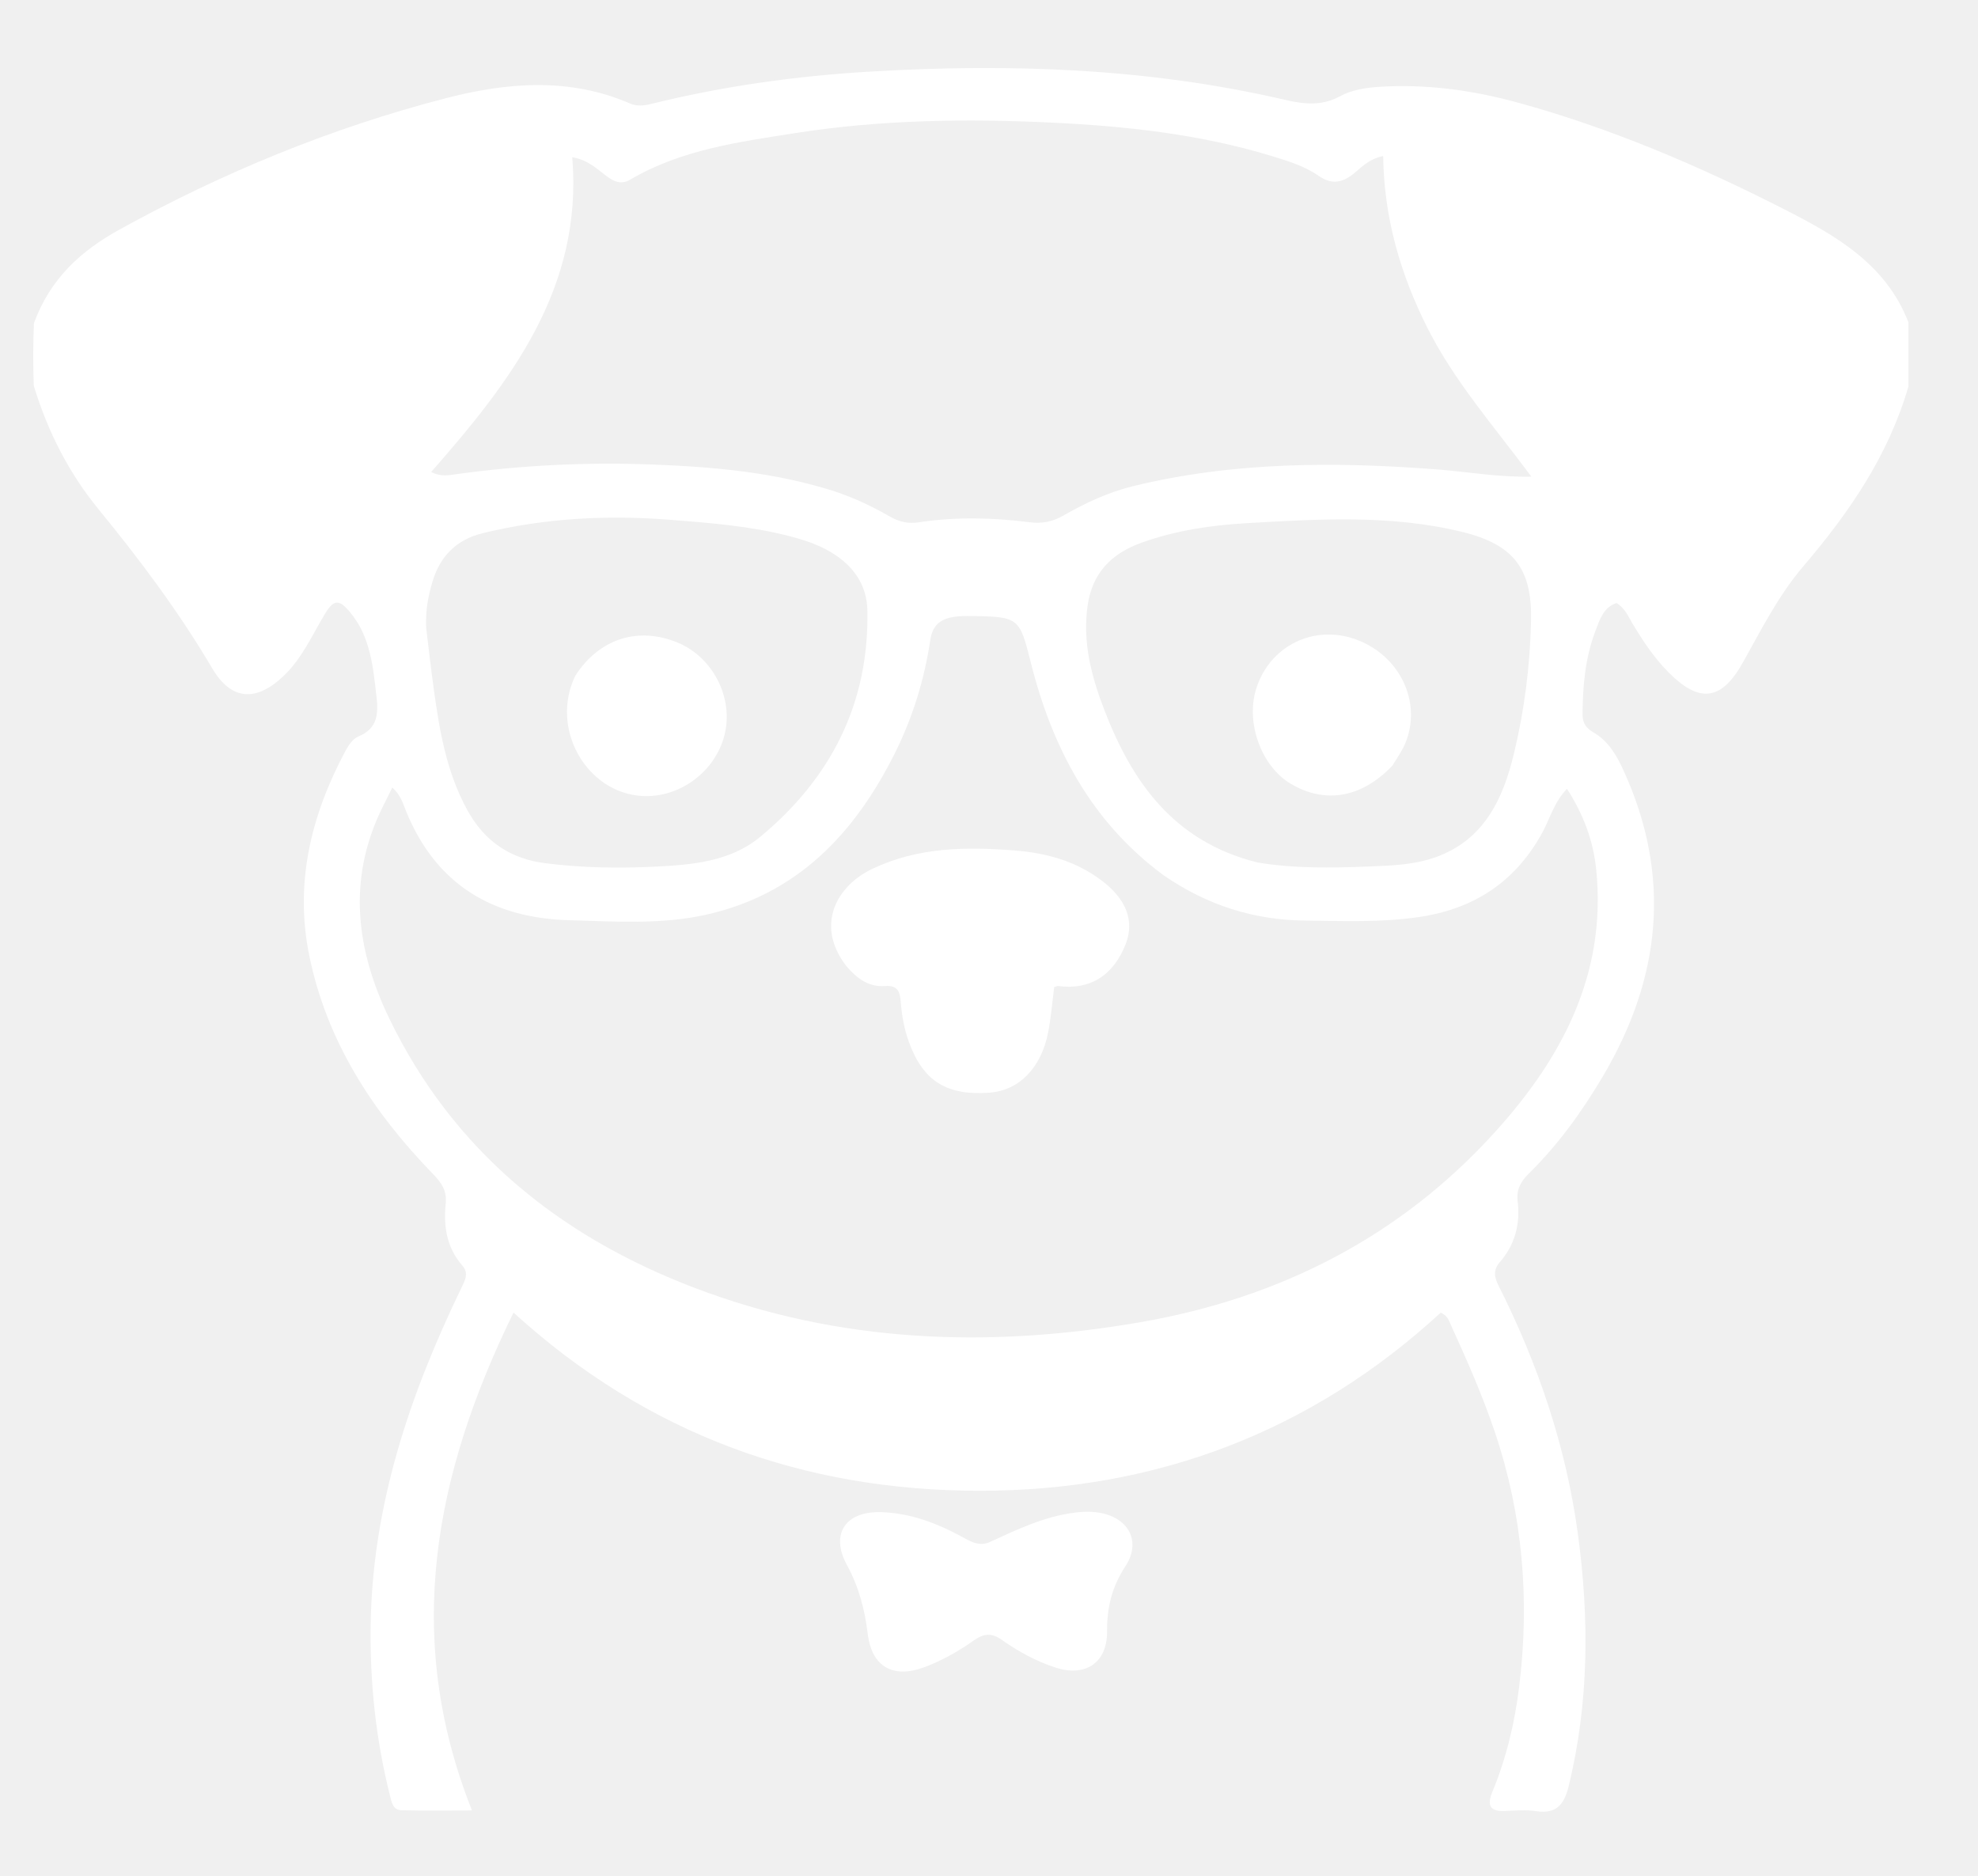
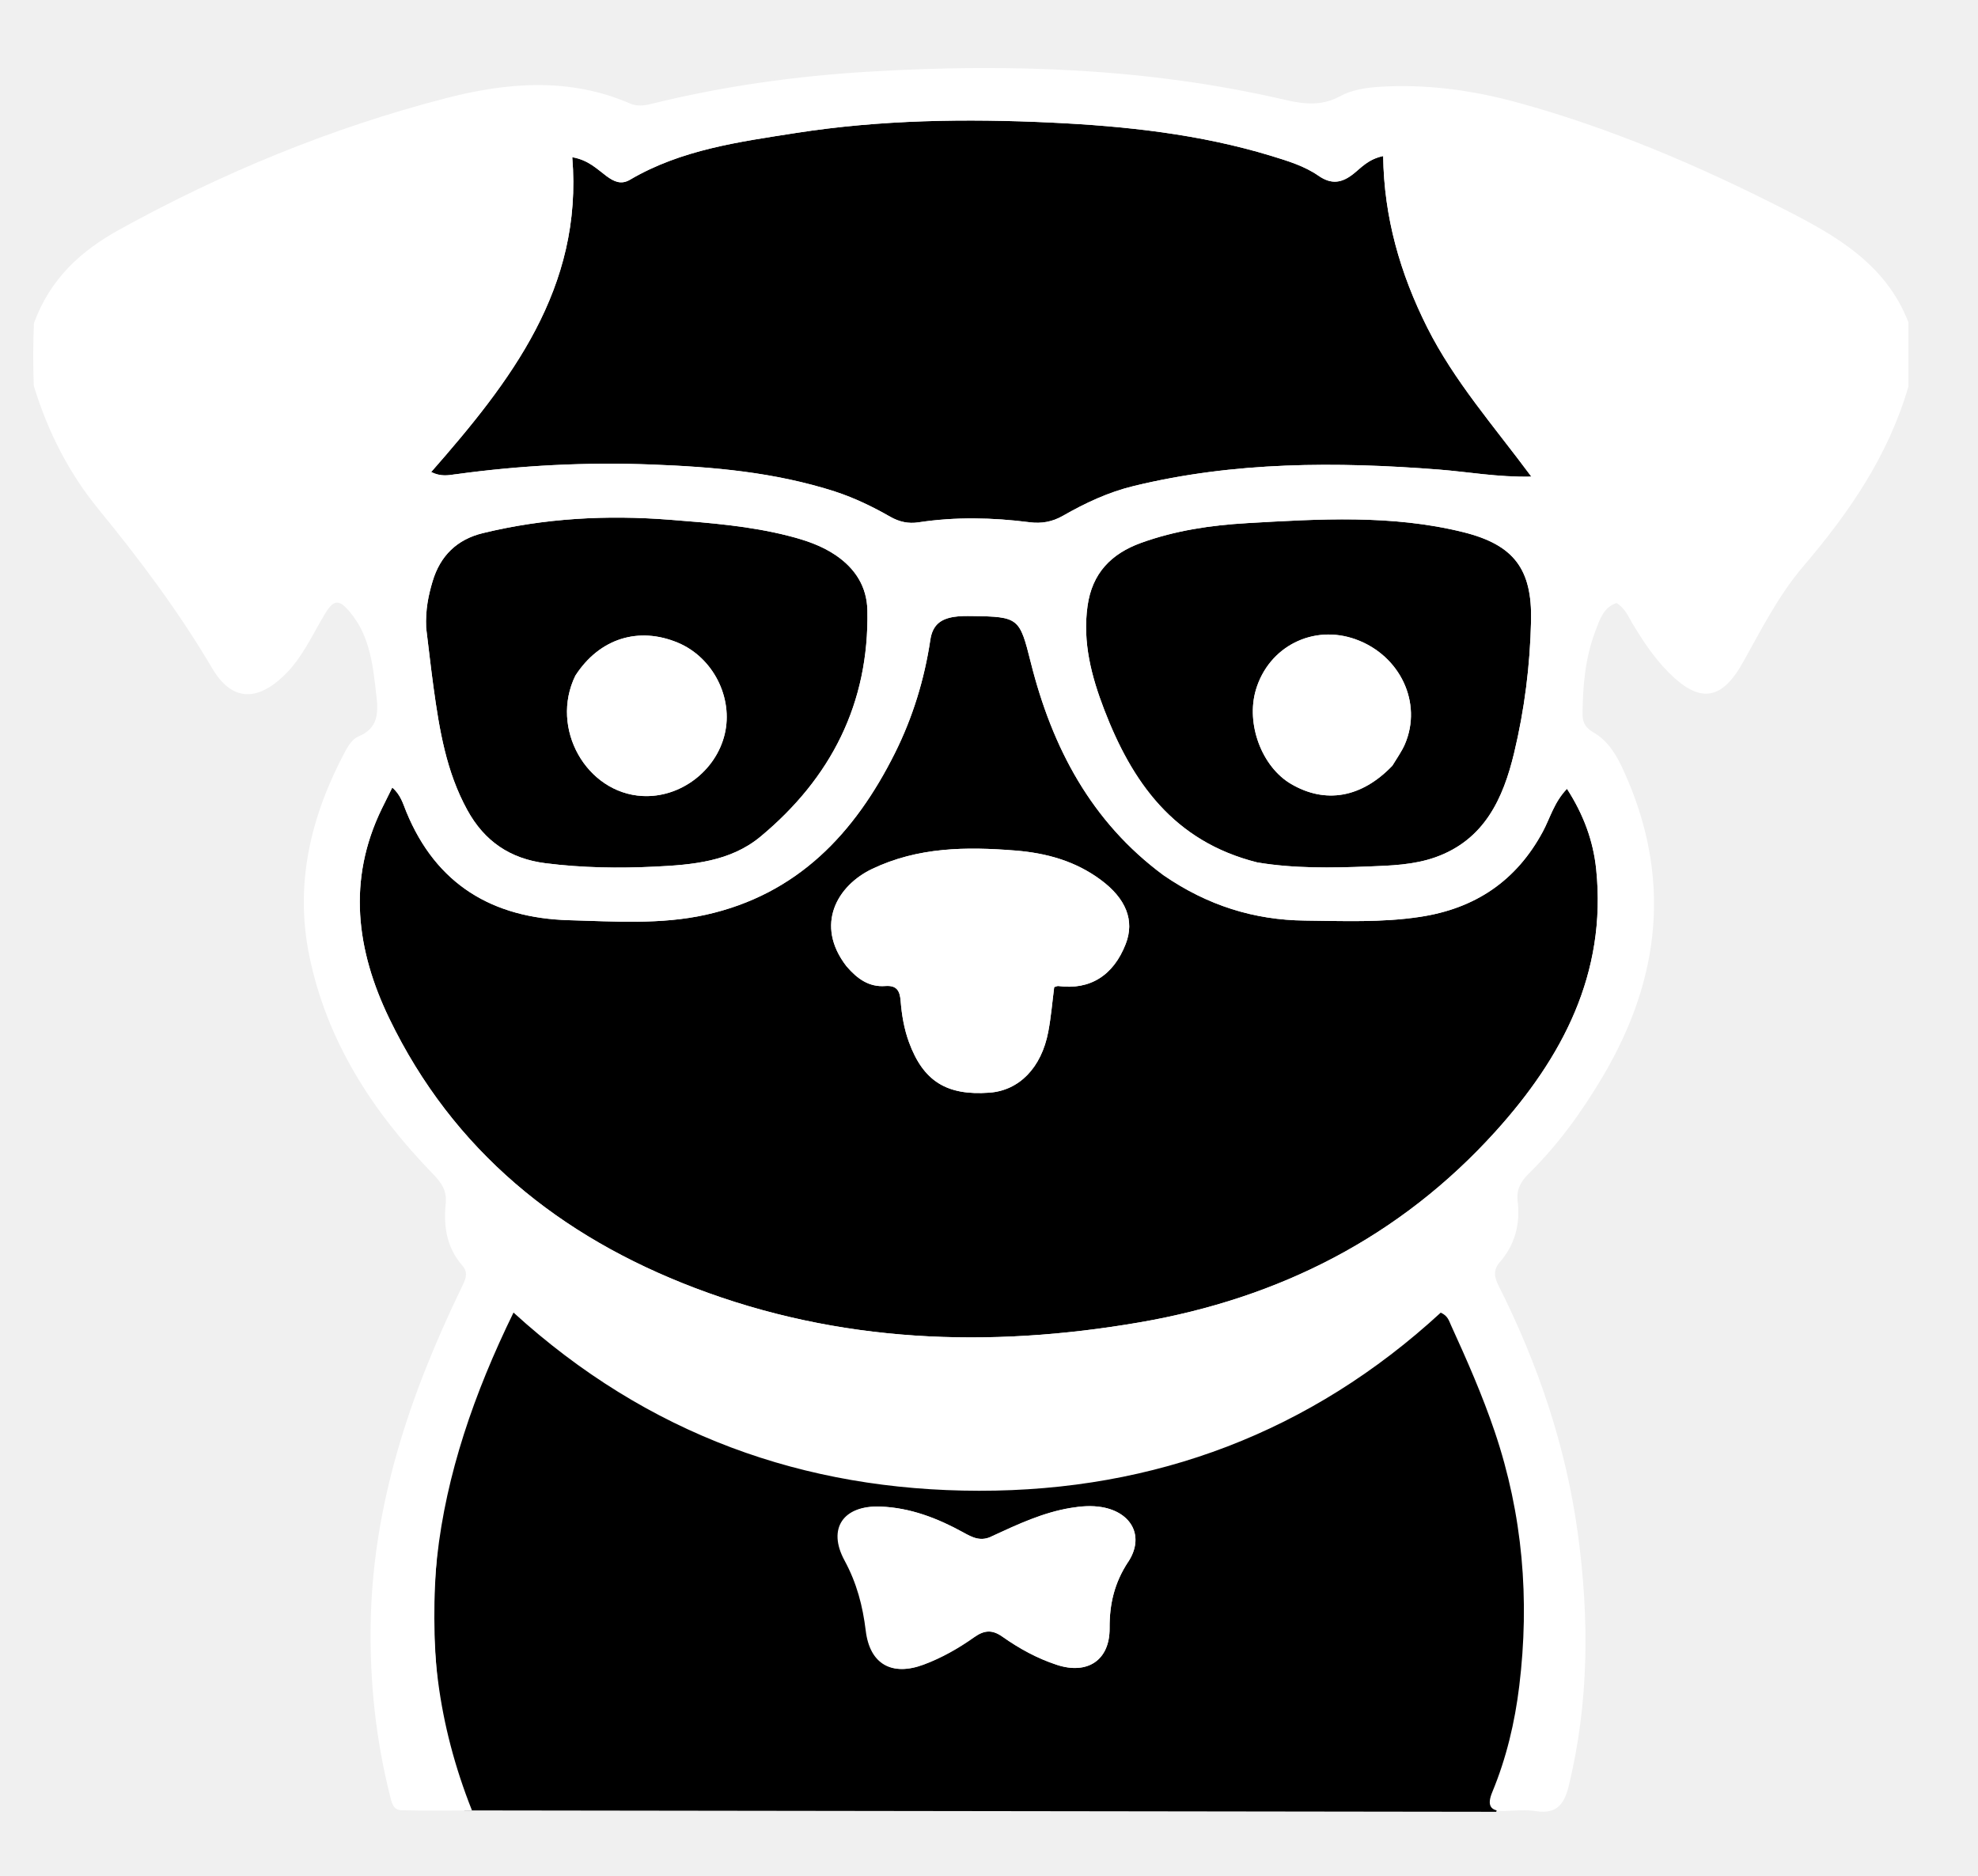
- <svg xmlns="http://www.w3.org/2000/svg" version="1.1" viewBox="0 0 540 512">
+ <svg xmlns="http://www.w3.org/2000/svg" id="Layer_1" version="1.1" viewBox="0 0 540 512">
  <defs>
    <style>
      .st0 {
        fill: #fff;
      }
- 
-       .st1 {
-         display: none;
-       }
    </style>
  </defs>
-   <g id="Layer_1_copy_2" class="st1">
+   <g id="Layer_1_copy_2">
    <g>
-       <path d="M340.36,142.82c-9.78.56-19.52,2.01-28.84,5.38-8.18,2.96-13.37,8.29-14.62,17.24-1.39,9.93,1.08,19.24,4.54,28.25,7.57,19.72,18.88,36,41.78,41.74,10.08,1.68,20.25,1.51,30.39,1.11,6.11-.24,12.32-.42,18.22-2.5,13.45-4.76,18.56-16.08,21.54-28.52,2.83-11.79,4.35-23.86,4.62-36.03.32-14.15-4.69-20.79-18.52-24.22-19.52-4.84-39.34-3.59-59.1-2.46ZM383.55,203.14c-.84,1.96-2.13,3.73-3.43,5.89-8.43,8.8-18.3,10.48-27.68,4.97-7.98-4.69-12.34-16.38-9.58-25.69,3.52-11.84,15.69-17.98,27.31-13.75,12.1,4.4,18.2,17.33,13.38,28.58Z" />
-       <path d="M118.36,187.68c1.59,11.55,3.47,22.99,9.21,33.44,4.69,8.56,11.71,13.31,21.35,14.53,9.95,1.26,19.93,1.42,29.9.93,10.18-.5,20.56-1.35,28.8-8.19,19.24-15.99,29.67-36.37,29.18-61.75-.13-6.45-3.27-11.39-8.55-15.01-3.91-2.68-8.32-4.15-12.85-5.31-10.68-2.75-21.62-3.58-32.57-4.44-17.21-1.35-34.23-.43-51.03,3.66-7.06,1.72-11.61,6.18-13.7,13.15-1.15,3.85-1.97,7.73-1.76,12.68.67,5.44,1.28,10.89,2.02,16.32ZM157.1,184.41c6.56-10.14,17.26-13.45,28-8.94,9.55,4.01,15.15,14.98,12.74,24.99-2.42,10.05-12.17,17.41-22.49,16.84-15.21-.83-25.34-18.42-18.26-32.89Z" />
-       <path d="M124.28,129.5c17.86-2.46,35.82-3.37,53.82-2.67,16.64.65,33.23,2.03,49.99,7.4,5.25,1.72,10.2,4.12,14.97,6.85,2.46,1.4,4.96,1.93,7.66,1.52,10.12-1.54,20.24-1.32,30.36-.03,3.25.42,6.2-.1,9.1-1.76,6.08-3.48,12.42-6.46,19.28-8.12,27.51-6.69,55.39-6.68,83.39-4.5,8.02.63,15.99,2.11,25.22,1.93-10.26-13.83-21.07-26.06-28.45-40.75-7.38-14.71-11.8-30.08-12.01-46.77-4.15.89-6,3.2-8.17,4.9-3.15,2.48-5.97,2.91-9.47.49-3.84-2.67-8.36-4.04-12.84-5.41-19.58-5.97-39.78-8.15-60.05-9.11-23.3-1.11-46.64-.78-69.76,2.83-15.59,2.44-31.35,4.54-45.34,12.77-2.43,1.43-4.38.49-6.39-.99-2.6-1.92-4.93-4.4-9.36-5.16,2.95,35.8-16.86,61.25-38.52,85.94,2.66,1.31,4.68.89,6.58.62Z" />
-       <path d="M414.74,460.29c2.88-23.63.97-46.81-6.7-69.46-3.37-9.96-7.59-19.55-11.95-29.09-.54-1.18-.86-2.56-2.79-3.39-35.45,32.61-78,48.67-126.03,48.62-47.75-.05-90.5-15.31-127.1-48.65-20.21,41.34-25.69,91.9-11.34,135.92l277.27.37c2.27-7.01,7.75-26.96,8.65-34.3ZM307.21,427.64c-3.67,5.58-5.02,11.22-4.98,17.77.06,8.58-5.94,12.5-14.13,9.82-5.26-1.72-10.1-4.37-14.59-7.54-2.75-1.95-4.91-1.8-7.62.12-4.21,2.98-8.73,5.55-13.58,7.35-8.47,3.15-14.32-.12-15.41-9.08-.81-6.68-2.4-12.77-5.68-18.82-4.68-8.62-.28-14.81,9.53-14.44,7.99.29,15.27,3.1,22.2,6.91,2.36,1.3,4.72,2.63,7.85.98,6.99-3.23,13.63-6.31,20.96-7.53,2.82-.47,5.64-.7,8.45-.21,8.01,1.4,11.44,7.92,7.01,14.66Z" />
-       <path d="M421.19,227.04c-7.25,13.47-18.49,20.99-33.52,23.26-10.45,1.58-20.95,1.13-31.43,1.01-13.84-.15-26.57-4.1-38.6-12.38-19.75-14.59-30.42-34.88-36.24-58.12-3.04-12.11-3.24-12.46-15.96-12.63-1.66-.02-3.35-.04-4.98.22-3.58.56-5.86,2.14-6.48,6.29-1.61,10.75-4.79,21.13-9.65,30.87-10.96,21.96-26.63,38.6-51.62,44.16-12.33,2.74-24.89,1.83-37.35,1.49-20.87-.58-36.31-9.73-44.46-29.66-.88-2.16-1.52-4.59-3.81-6.55-1.11,2.24-2,4-2.86,5.78-9.47,19.45-6.95,38.65,2.05,57.27,17.44,36.09,46.52,59.5,83.35,73.53,39.46,15.04,80.26,16.52,121.5,9.41,38.12-6.57,71.14-23.29,97.21-52.17,18.16-20.12,30.33-43.03,27.43-71.46-.8-7.86-3.48-15.03-7.98-22.02-3.52,3.66-4.59,7.96-6.6,11.7ZM307.33,257.68c-3.35,8.64-9.78,12.65-18.41,11.5-.3-.04-.62.16-1.12.3-.52,4.02-.85,8.14-1.62,12.19-1.87,9.84-7.96,16.03-16.06,16.62-11.7.86-18.08-3.15-21.98-13.81-1.32-3.62-1.96-7.42-2.26-11.22-.22-2.85-1.11-4.31-4.21-4.08-4.39.33-7.61-1.93-10.56-5.38-8.81-11.4-2.46-22.08,6.97-26.58,12.54-5.99,25.7-6.1,39.1-5.03,8.47.68,16.35,2.85,23.28,7.97,6.95,5.13,9.35,11.11,6.87,17.52Z" />
+       <path d="M340.36,142.82c-9.78.56-19.52,2.01-28.84,5.38-8.18,2.96-13.37,8.29-14.62,17.24-1.39,9.93,1.08,19.24,4.54,28.25,7.57,19.72,18.88,36,41.78,41.74,10.08,1.68,20.25,1.51,30.39,1.11,6.11-.24,12.32-.42,18.22-2.5,13.45-4.76,18.56-16.08,21.54-28.52,2.83-11.79,4.35-23.86,4.62-36.03.32-14.15-4.69-20.79-18.52-24.22-19.52-4.84-39.34-3.59-59.1-2.46h-.01ZM383.55,203.14c-.84,1.96-2.13,3.73-3.43,5.89-8.43,8.8-18.3,10.48-27.68,4.97-7.98-4.69-12.34-16.38-9.58-25.69,3.52-11.84,15.69-17.98,27.31-13.75,12.1,4.4,18.2,17.33,13.38,28.58h0Z" />
+       <path d="M118.36,187.68c1.59,11.55,3.47,22.99,9.21,33.44,4.69,8.56,11.71,13.31,21.35,14.53,9.95,1.26,19.93,1.42,29.9.93,10.18-.5,20.56-1.35,28.8-8.19,19.24-15.99,29.67-36.37,29.18-61.75-.13-6.45-3.27-11.39-8.55-15.01-3.91-2.68-8.32-4.15-12.85-5.31-10.68-2.75-21.62-3.58-32.57-4.44-17.21-1.35-34.23-.43-51.03,3.66-7.06,1.72-11.61,6.18-13.7,13.15-1.15,3.85-1.97,7.73-1.76,12.68.67,5.44,1.28,10.89,2.02,16.32h0ZM157.1,184.41c6.56-10.14,17.26-13.45,28-8.94,9.55,4.01,15.15,14.98,12.74,24.99-2.42,10.05-12.17,17.41-22.49,16.84-15.21-.83-25.34-18.42-18.26-32.89h0Z" />
+       <path d="M124.28,129.5c17.86-2.46,35.82-3.37,53.82-2.67,16.64.65,33.23,2.03,49.99,7.4,5.25,1.72,10.2,4.12,14.97,6.85,2.46,1.4,4.96,1.93,7.66,1.52,10.12-1.54,20.24-1.32,30.36-.03,3.25.42,6.2-.1,9.1-1.76,6.08-3.48,12.42-6.46,19.28-8.12,27.51-6.69,55.39-6.68,83.39-4.5,8.02.63,15.99,2.11,25.22,1.93-10.26-13.83-21.07-26.06-28.45-40.75-7.38-14.71-11.8-30.08-12.01-46.77-4.15.89-6,3.2-8.17,4.9-3.15,2.48-5.97,2.91-9.47.49-3.84-2.67-8.36-4.04-12.84-5.41-19.58-5.97-39.78-8.15-60.05-9.11-23.3-1.11-46.64-.78-69.76,2.83-15.59,2.44-31.35,4.54-45.34,12.77-2.43,1.43-4.38.49-6.39-.99-2.6-1.92-4.93-4.4-9.36-5.16,2.95,35.8-16.86,61.25-38.52,85.94,2.66,1.31,4.68.89,6.58.62v.02Z" />
+       <path d="M417.24,459.64c2.93-24.08.99-47.69-6.81-70.77-3.42-10.15-7.71-19.92-12.14-29.64-.55-1.2-.87-2.61-2.83-3.45-36.02,33.23-79.25,49.59-128.05,49.54-48.51-.05-91.95-15.6-129.13-49.57-20.53,42.12-26.1,93.63-11.52,138.48l281.71.38c2.31-7.14,7.87-27.47,8.79-34.95v-.02ZM307.99,426.38c-3.73,5.69-5.1,11.43-5.06,18.11.06,8.74-6.04,12.74-14.36,10.01-5.34-1.75-10.26-4.45-14.82-7.68-2.79-1.99-4.99-1.83-7.74.12-4.28,3.04-8.87,5.65-13.8,7.49-8.61,3.21-14.55-.12-15.66-9.25-.82-6.81-2.44-13.01-5.77-19.17-4.75-8.78-.28-15.09,9.68-14.71,8.12.3,15.51,3.16,22.56,7.04,2.4,1.32,4.8,2.68,7.98,1,7.1-3.29,13.85-6.43,21.3-7.67,2.87-.48,5.73-.71,8.59-.21,8.14,1.43,11.62,8.07,7.12,14.94h-.01Z" />
+       <path d="M421.19,227.04c-7.25,13.47-18.49,20.99-33.52,23.26-10.45,1.58-20.95,1.13-31.43,1.01-13.84-.15-26.57-4.1-38.6-12.38-19.75-14.59-30.42-34.88-36.24-58.12-3.04-12.11-3.24-12.46-15.96-12.63-1.66-.02-3.35-.04-4.98.22-3.58.56-5.86,2.14-6.48,6.29-1.61,10.75-4.79,21.13-9.65,30.87-10.96,21.96-26.63,38.6-51.62,44.16-12.33,2.74-24.89,1.83-37.35,1.49-20.87-.58-36.31-9.73-44.46-29.66-.88-2.16-1.52-4.59-3.81-6.55-1.11,2.24-2,4-2.86,5.78-9.47,19.45-6.95,38.65,2.05,57.27,17.44,36.09,46.52,59.5,83.35,73.53,39.46,15.04,80.26,16.52,121.5,9.41,38.12-6.57,71.14-23.29,97.21-52.17,18.16-20.12,30.33-43.03,27.43-71.46-.8-7.86-3.48-15.03-7.98-22.02-3.52,3.66-4.59,7.96-6.6,11.7h0ZM307.33,257.68c-3.35,8.64-9.78,12.65-18.41,11.5-.3-.04-.62.16-1.12.3-.52,4.02-.85,8.14-1.62,12.19-1.87,9.84-7.96,16.03-16.06,16.62-11.7.86-18.08-3.15-21.98-13.81-1.32-3.62-1.96-7.42-2.26-11.22-.22-2.85-1.11-4.31-4.21-4.08-4.39.33-7.61-1.93-10.56-5.38-8.81-11.4-2.46-22.08,6.97-26.58,12.54-5.99,25.7-6.1,39.1-5.03,8.47.68,16.35,2.85,23.28,7.97,6.95,5.13,9.35,11.11,6.87,17.52Z" />
    </g>
  </g>
  <g id="Layer_1_copy">
-     <path class="st0" d="M521,105.53c-5.54,19.07-16.33,34.57-28.74,49.13-6.75,7.92-11.4,17.18-16.44,26.19-5.86,10.49-11.89,11.2-20.35,2.65-3.9-3.94-6.93-8.51-9.77-13.23-1.18-1.97-2.04-4.22-4.38-5.65-3.55,1.15-4.57,4.5-5.71,7.47-2.85,7.4-3.53,15.19-3.57,23.06-.01,2.32,1.11,3.71,2.97,4.79,4.1,2.38,6.32,6.23,8.22,10.39,13.18,28.86,10.27,56.61-5.64,83.5-5.71,9.65-12.22,18.69-20.23,26.55-2.17,2.13-3.41,4.37-3.04,7.49.76,6.25-.7,11.92-4.9,16.73-1.82,2.09-1.48,4.05-.3,6.39,10.78,21.42,18.4,43.89,21.64,67.69,3.14,23.09,3.06,46.1-2.5,68.92-1.19,4.87-3.3,7.71-8.87,6.84-2.77-.43-5.66-.18-8.48-.05-4.11.19-5.03-1.5-3.51-5.17,3.85-9.28,6.15-18.99,7.36-28.93,2.88-23.63.97-46.81-6.7-69.46-3.37-9.96-7.59-19.55-11.95-29.09-.54-1.18-.86-2.56-2.79-3.39-35.45,32.61-78,48.67-126.03,48.62-47.75-.05-90.5-15.31-127.1-48.65-21.62,44.22-30.21,88.42-11.34,135.92-7.15,0-13.24.11-19.32-.06-2.28-.06-2.65-2.31-3.08-4.04-3.83-15.25-5.49-30.72-5.26-46.47.47-32.9,10.74-63.09,24.86-92.27.97-2.01,1.97-3.85.14-5.95-4.25-4.87-5.15-10.72-4.51-16.87.37-3.51-1.13-5.68-3.53-8.15-16.41-16.91-28.95-36.16-33.73-59.61-4-19.63.43-37.98,9.66-55.4.94-1.78,2.07-3.67,3.91-4.44,5.11-2.14,5.33-6.2,4.8-10.75-.94-8.12-1.62-16.31-7.14-23-3.09-3.74-4.53-3.68-7.03.5-3.41,5.7-6.11,11.86-10.99,16.6-7.54,7.32-14.42,7.05-19.69-1.87-9.09-15.42-19.73-29.63-31.04-43.44-8.09-9.88-13.84-21.14-17.68-33.72-.21-5.64-.21-11,.04-17.06,4.43-12.15,12.87-19.77,23.15-25.45,28.25-15.62,57.95-27.85,89.19-35.95,16.75-4.34,33.84-5.79,50.48,1.45,1.88.82,3.93.52,5.9.03,19.61-4.84,39.5-7.59,59.66-8.78,38.07-2.25,75.88-.95,113.2,7.72,5.12,1.19,9.99,1.73,14.97-.97,3.18-1.73,6.91-2.34,10.61-2.58,12.94-.83,25.58.9,38.03,4.32,25.16,6.92,49.05,17.1,72.24,28.89,14.16,7.2,28.1,14.96,34.32,31.08v17.53M317.64,238.93c-19.75-14.59-30.42-34.88-36.24-58.12-3.04-12.11-3.24-12.46-15.96-12.63-1.66-.02-3.35-.04-4.98.22-3.58.56-5.86,2.14-6.48,6.29-1.61,10.75-4.79,21.13-9.65,30.87-10.96,21.96-26.63,38.6-51.62,44.16-12.33,2.74-24.89,1.83-37.35,1.49-20.87-.58-36.31-9.73-44.46-29.66-.88-2.16-1.52-4.59-3.81-6.55-1.11,2.24-2,4-2.86,5.78-9.47,19.45-6.95,38.65,2.05,57.27,17.44,36.09,46.52,59.5,83.35,73.53,39.46,15.04,80.26,16.52,121.5,9.41,38.12-6.57,71.14-23.29,97.21-52.17,18.16-20.12,30.33-43.03,27.43-71.46-.8-7.86-3.48-15.03-7.98-22.02-3.52,3.66-4.59,7.96-6.6,11.7-7.25,13.47-18.49,20.99-33.52,23.26-10.45,1.58-20.95,1.13-31.43,1.01-13.84-.15-26.57-4.1-38.6-12.38M228.09,134.23c5.25,1.72,10.2,4.12,14.97,6.85,2.46,1.4,4.96,1.93,7.66,1.52,10.12-1.54,20.24-1.32,30.36-.03,3.25.42,6.2-.1,9.1-1.76,6.08-3.48,12.42-6.46,19.28-8.12,27.51-6.69,55.39-6.68,83.39-4.5,8.02.63,15.99,2.11,25.22,1.93-10.26-13.83-21.07-26.06-28.45-40.75-7.38-14.71-11.8-30.08-12.01-46.77-4.15.89-6,3.2-8.17,4.9-3.15,2.48-5.97,2.91-9.47.49-3.84-2.67-8.36-4.04-12.84-5.41-19.58-5.97-39.78-8.15-60.05-9.11-23.3-1.11-46.64-.78-69.76,2.83-15.59,2.44-31.35,4.54-45.34,12.77-2.43,1.43-4.38.49-6.39-.99-2.6-1.92-4.93-4.4-9.36-5.16,2.95,35.8-16.86,61.25-38.52,85.94,2.66,1.31,4.68.89,6.58.62,17.86-2.46,35.82-3.37,53.82-2.67,16.64.65,33.23,2.03,49.99,7.4M343.21,235.44c10.08,1.68,20.25,1.51,30.39,1.11,6.11-.24,12.32-.42,18.22-2.5,13.45-4.76,18.56-16.08,21.54-28.52,2.83-11.79,4.35-23.86,4.62-36.03.32-14.15-4.69-20.79-18.52-24.22-19.52-4.84-39.34-3.59-59.1-2.46-9.78.56-19.52,2.01-28.84,5.38-8.18,2.96-13.37,8.29-14.62,17.24-1.39,9.93,1.08,19.24,4.54,28.25,7.57,19.72,18.88,36,41.78,41.74M116.34,171.37c.67,5.44,1.28,10.89,2.02,16.32,1.59,11.55,3.47,22.99,9.21,33.44,4.69,8.56,11.71,13.31,21.35,14.53,9.95,1.26,19.93,1.42,29.9.93,10.18-.5,20.56-1.35,28.8-8.19,19.24-15.99,29.67-36.37,29.18-61.75-.13-6.45-3.27-11.39-8.55-15.01-3.91-2.68-8.32-4.15-12.85-5.31-10.68-2.75-21.62-3.58-32.57-4.44-17.21-1.35-34.23-.43-51.03,3.66-7.06,1.72-11.61,6.18-13.7,13.15-1.15,3.85-1.97,7.73-1.76,12.68Z" />
-     <path class="st0" d="M270.79,420.71c6.99-3.23,13.63-6.31,20.96-7.53,2.82-.47,5.64-.7,8.45-.21,8.01,1.4,11.44,7.92,7.01,14.66-3.67,5.58-5.02,11.22-4.98,17.77.06,8.58-5.94,12.5-14.13,9.82-5.26-1.72-10.1-4.37-14.59-7.54-2.75-1.95-4.91-1.8-7.62.12-4.21,2.98-8.73,5.55-13.58,7.35-8.47,3.15-14.32-.12-15.41-9.08-.81-6.68-2.4-12.77-5.68-18.82-4.68-8.62-.28-14.81,9.53-14.44,7.99.29,15.27,3.1,22.2,6.91,2.36,1.3,4.72,2.63,7.85.98Z" />
-     <path class="st0" d="M231.1,263.8c-8.81-11.4-2.46-22.08,6.98-26.58,12.54-5.99,25.7-6.1,39.1-5.03,8.47.68,16.35,2.85,23.28,7.97,6.95,5.13,9.35,11.11,6.87,17.52-3.35,8.64-9.78,12.65-18.41,11.5-.3-.04-.62.16-1.12.3-.52,4.02-.85,8.14-1.62,12.19-1.87,9.84-7.96,16.03-16.06,16.62-11.7.86-18.08-3.15-21.98-13.81-1.32-3.62-1.96-7.42-2.26-11.22-.22-2.85-1.11-4.31-4.21-4.08-4.39.33-7.61-1.93-10.56-5.38Z" />
-     <path class="st0" d="M380.12,209.03c-8.43,8.8-18.3,10.48-27.68,4.97-7.98-4.69-12.34-16.38-9.58-25.69,3.52-11.84,15.69-17.98,27.31-13.75,12.1,4.4,18.2,17.33,13.38,28.58-.84,1.96-2.13,3.73-3.43,5.89Z" />
-     <path class="st0" d="M157.1,184.41c6.56-10.14,17.26-13.45,28-8.94,9.55,4.01,15.15,14.98,12.74,24.99-2.42,10.05-12.17,17.41-22.49,16.84-15.21-.83-25.34-18.42-18.26-32.89Z" />
+     <path class="st0" d="M521,105.53c-5.54,19.07-16.33,34.57-28.74,49.13-6.75,7.92-11.4,17.18-16.44,26.19-5.86,10.49-11.89,11.2-20.35,2.65-3.9-3.94-6.93-8.51-9.77-13.23-1.18-1.97-2.04-4.22-4.38-5.65-3.55,1.15-4.57,4.5-5.71,7.47-2.85,7.4-3.53,15.19-3.57,23.06-.01,2.32,1.11,3.71,2.97,4.79,4.1,2.38,6.32,6.23,8.22,10.39,13.18,28.86,10.27,56.61-5.64,83.5-5.71,9.65-12.22,18.69-20.23,26.55-2.17,2.13-3.41,4.37-3.04,7.49.76,6.25-.7,11.92-4.9,16.73-1.82,2.09-1.48,4.05-.3,6.39,10.78,21.42,18.4,43.89,21.64,67.69,3.14,23.09,3.06,46.1-2.5,68.92-1.19,4.87-3.3,7.71-8.87,6.84-2.77-.43-5.66-.18-8.48-.05-4.11.19-5.03-1.5-3.51-5.17,3.85-9.28,6.15-18.99,7.36-28.93,2.88-23.63.97-46.81-6.7-69.46-3.37-9.96-7.59-19.55-11.95-29.09-.54-1.18-.86-2.56-2.79-3.39-35.45,32.61-78,48.67-126.03,48.62-47.75-.05-90.5-15.31-127.1-48.65-21.62,44.22-30.21,88.42-11.34,135.92-7.15,0-13.24.11-19.32-.06-2.28-.06-2.65-2.31-3.08-4.04-3.83-15.25-5.49-30.72-5.26-46.47.47-32.9,10.74-63.09,24.86-92.27.97-2.01,1.97-3.85.14-5.95-4.25-4.87-5.15-10.72-4.51-16.87.37-3.51-1.13-5.68-3.53-8.15-16.41-16.91-28.95-36.16-33.73-59.61-4-19.63.43-37.98,9.66-55.4.94-1.78,2.07-3.67,3.91-4.44,5.11-2.14,5.33-6.2,4.8-10.75-.94-8.12-1.62-16.31-7.14-23-3.09-3.74-4.53-3.68-7.03.5-3.41,5.7-6.11,11.86-10.99,16.6-7.54,7.32-14.42,7.05-19.69-1.87-9.09-15.42-19.73-29.63-31.04-43.44-8.09-9.88-13.84-21.14-17.68-33.72-.21-5.64-.21-11,.04-17.06,4.43-12.15,12.87-19.77,23.15-25.45,28.25-15.62,57.95-27.85,89.19-35.95,16.75-4.34,33.84-5.79,50.48,1.45,1.88.82,3.93.52,5.9.03,19.61-4.84,39.5-7.59,59.66-8.78,38.07-2.25,75.88-.95,113.2,7.72,5.12,1.19,9.99,1.73,14.97-.97,3.18-1.73,6.91-2.34,10.61-2.58,12.94-.83,25.58.9,38.03,4.32,25.16,6.92,49.05,17.1,72.24,28.89,14.16,7.2,28.1,14.96,34.32,31.08v17.53M317.64,238.93c-19.75-14.59-30.42-34.88-36.24-58.12-3.04-12.11-3.24-12.46-15.96-12.63-1.66-.02-3.35-.04-4.98.22-3.58.56-5.86,2.14-6.48,6.29-1.61,10.75-4.79,21.13-9.65,30.87-10.96,21.96-26.63,38.6-51.62,44.16-12.33,2.74-24.89,1.83-37.35,1.49-20.87-.58-36.31-9.73-44.46-29.66-.88-2.16-1.52-4.59-3.81-6.55-1.11,2.24-2,4-2.86,5.78-9.47,19.45-6.95,38.65,2.05,57.27,17.44,36.09,46.52,59.5,83.35,73.53,39.46,15.04,80.26,16.52,121.5,9.41,38.12-6.57,71.14-23.29,97.21-52.17,18.16-20.12,30.33-43.03,27.43-71.46-.8-7.86-3.48-15.03-7.98-22.02-3.52,3.66-4.59,7.96-6.6,11.7-7.25,13.47-18.49,20.99-33.52,23.26-10.45,1.58-20.95,1.13-31.43,1.01-13.84-.15-26.57-4.1-38.6-12.38M228.09,134.23c5.25,1.72,10.2,4.12,14.97,6.85,2.46,1.4,4.96,1.93,7.66,1.52,10.12-1.54,20.24-1.32,30.36-.03,3.25.42,6.2-.1,9.1-1.76,6.08-3.48,12.42-6.46,19.28-8.12,27.51-6.69,55.39-6.68,83.39-4.5,8.02.63,15.99,2.11,25.22,1.93-10.26-13.83-21.07-26.06-28.45-40.75-7.38-14.71-11.8-30.08-12.01-46.77-4.15.89-6,3.2-8.17,4.9-3.15,2.48-5.97,2.91-9.47.49-3.84-2.67-8.36-4.04-12.84-5.41-19.58-5.97-39.78-8.15-60.05-9.11-23.3-1.11-46.64-.78-69.76,2.83-15.59,2.44-31.35,4.54-45.34,12.77-2.43,1.43-4.38.49-6.39-.99-2.6-1.92-4.93-4.4-9.36-5.16,2.95,35.8-16.86,61.25-38.52,85.94,2.66,1.31,4.68.89,6.58.62,17.86-2.46,35.82-3.37,53.82-2.67,16.64.65,33.23,2.03,49.99,7.4M343.21,235.44c10.08,1.68,20.25,1.51,30.39,1.11,6.11-.24,12.32-.42,18.22-2.5,13.45-4.76,18.56-16.08,21.54-28.52,2.83-11.79,4.35-23.86,4.62-36.03.32-14.15-4.69-20.79-18.52-24.22-19.52-4.84-39.34-3.59-59.1-2.46-9.78.56-19.52,2.01-28.84,5.38-8.18,2.96-13.37,8.29-14.62,17.24-1.39,9.93,1.08,19.24,4.54,28.25,7.57,19.72,18.88,36,41.78,41.74M116.34,171.37c.67,5.44,1.28,10.89,2.02,16.32,1.59,11.55,3.47,22.99,9.21,33.44,4.69,8.56,11.71,13.31,21.35,14.53,9.95,1.26,19.93,1.42,29.9.93,10.18-.5,20.56-1.35,28.8-8.19,19.24-15.99,29.67-36.37,29.18-61.75-.13-6.45-3.27-11.39-8.55-15.01-3.91-2.68-8.32-4.15-12.85-5.31-10.68-2.75-21.62-3.58-32.57-4.44-17.21-1.35-34.23-.43-51.03,3.66-7.06,1.72-11.61,6.18-13.7,13.15-1.15,3.85-1.97,7.73-1.76,12.68h0Z" />
+     <path class="st0" d="M270.88,419.32c7.12-3.29,13.89-6.43,21.36-7.67,2.87-.48,5.75-.71,8.61-.21,8.16,1.43,11.66,8.07,7.14,14.94-3.74,5.69-5.12,11.43-5.07,18.11.06,8.74-6.05,12.74-14.4,10.01-5.36-1.75-10.29-4.45-14.87-7.68-2.8-1.99-5-1.83-7.76.12-4.29,3.04-8.9,5.66-13.84,7.49-8.63,3.21-14.59-.12-15.7-9.25-.83-6.81-2.45-13.01-5.79-19.18-4.77-8.78-.29-15.09,9.71-14.72,8.14.3,15.56,3.16,22.62,7.04,2.4,1.32,4.81,2.68,8,1h-.01Z" />
+     <path class="st0" d="M231.1,263.8c-8.81-11.4-2.46-22.08,6.98-26.58,12.54-5.99,25.7-6.1,39.1-5.03,8.47.68,16.35,2.85,23.28,7.97,6.95,5.13,9.35,11.11,6.87,17.52-3.35,8.64-9.78,12.65-18.41,11.5-.3-.04-.62.16-1.12.3-.52,4.02-.85,8.14-1.62,12.19-1.87,9.84-7.96,16.03-16.06,16.62-11.7.86-18.08-3.15-21.98-13.81-1.32-3.62-1.96-7.42-2.26-11.22-.22-2.85-1.11-4.31-4.21-4.08-4.39.33-7.61-1.93-10.56-5.38h0Z" />
+     <path class="st0" d="M380.12,209.03c-8.43,8.8-18.3,10.48-27.68,4.97-7.98-4.69-12.34-16.38-9.58-25.69,3.52-11.84,15.69-17.98,27.31-13.75,12.1,4.4,18.2,17.33,13.38,28.58-.84,1.96-2.13,3.73-3.43,5.89h0Z" />
+     <path class="st0" d="M157.1,184.41c6.56-10.14,17.26-13.45,28-8.94,9.55,4.01,15.15,14.98,12.74,24.99-2.42,10.05-12.17,17.41-22.49,16.84-15.21-.83-25.34-18.42-18.26-32.89h0Z" />
  </g>
</svg>
